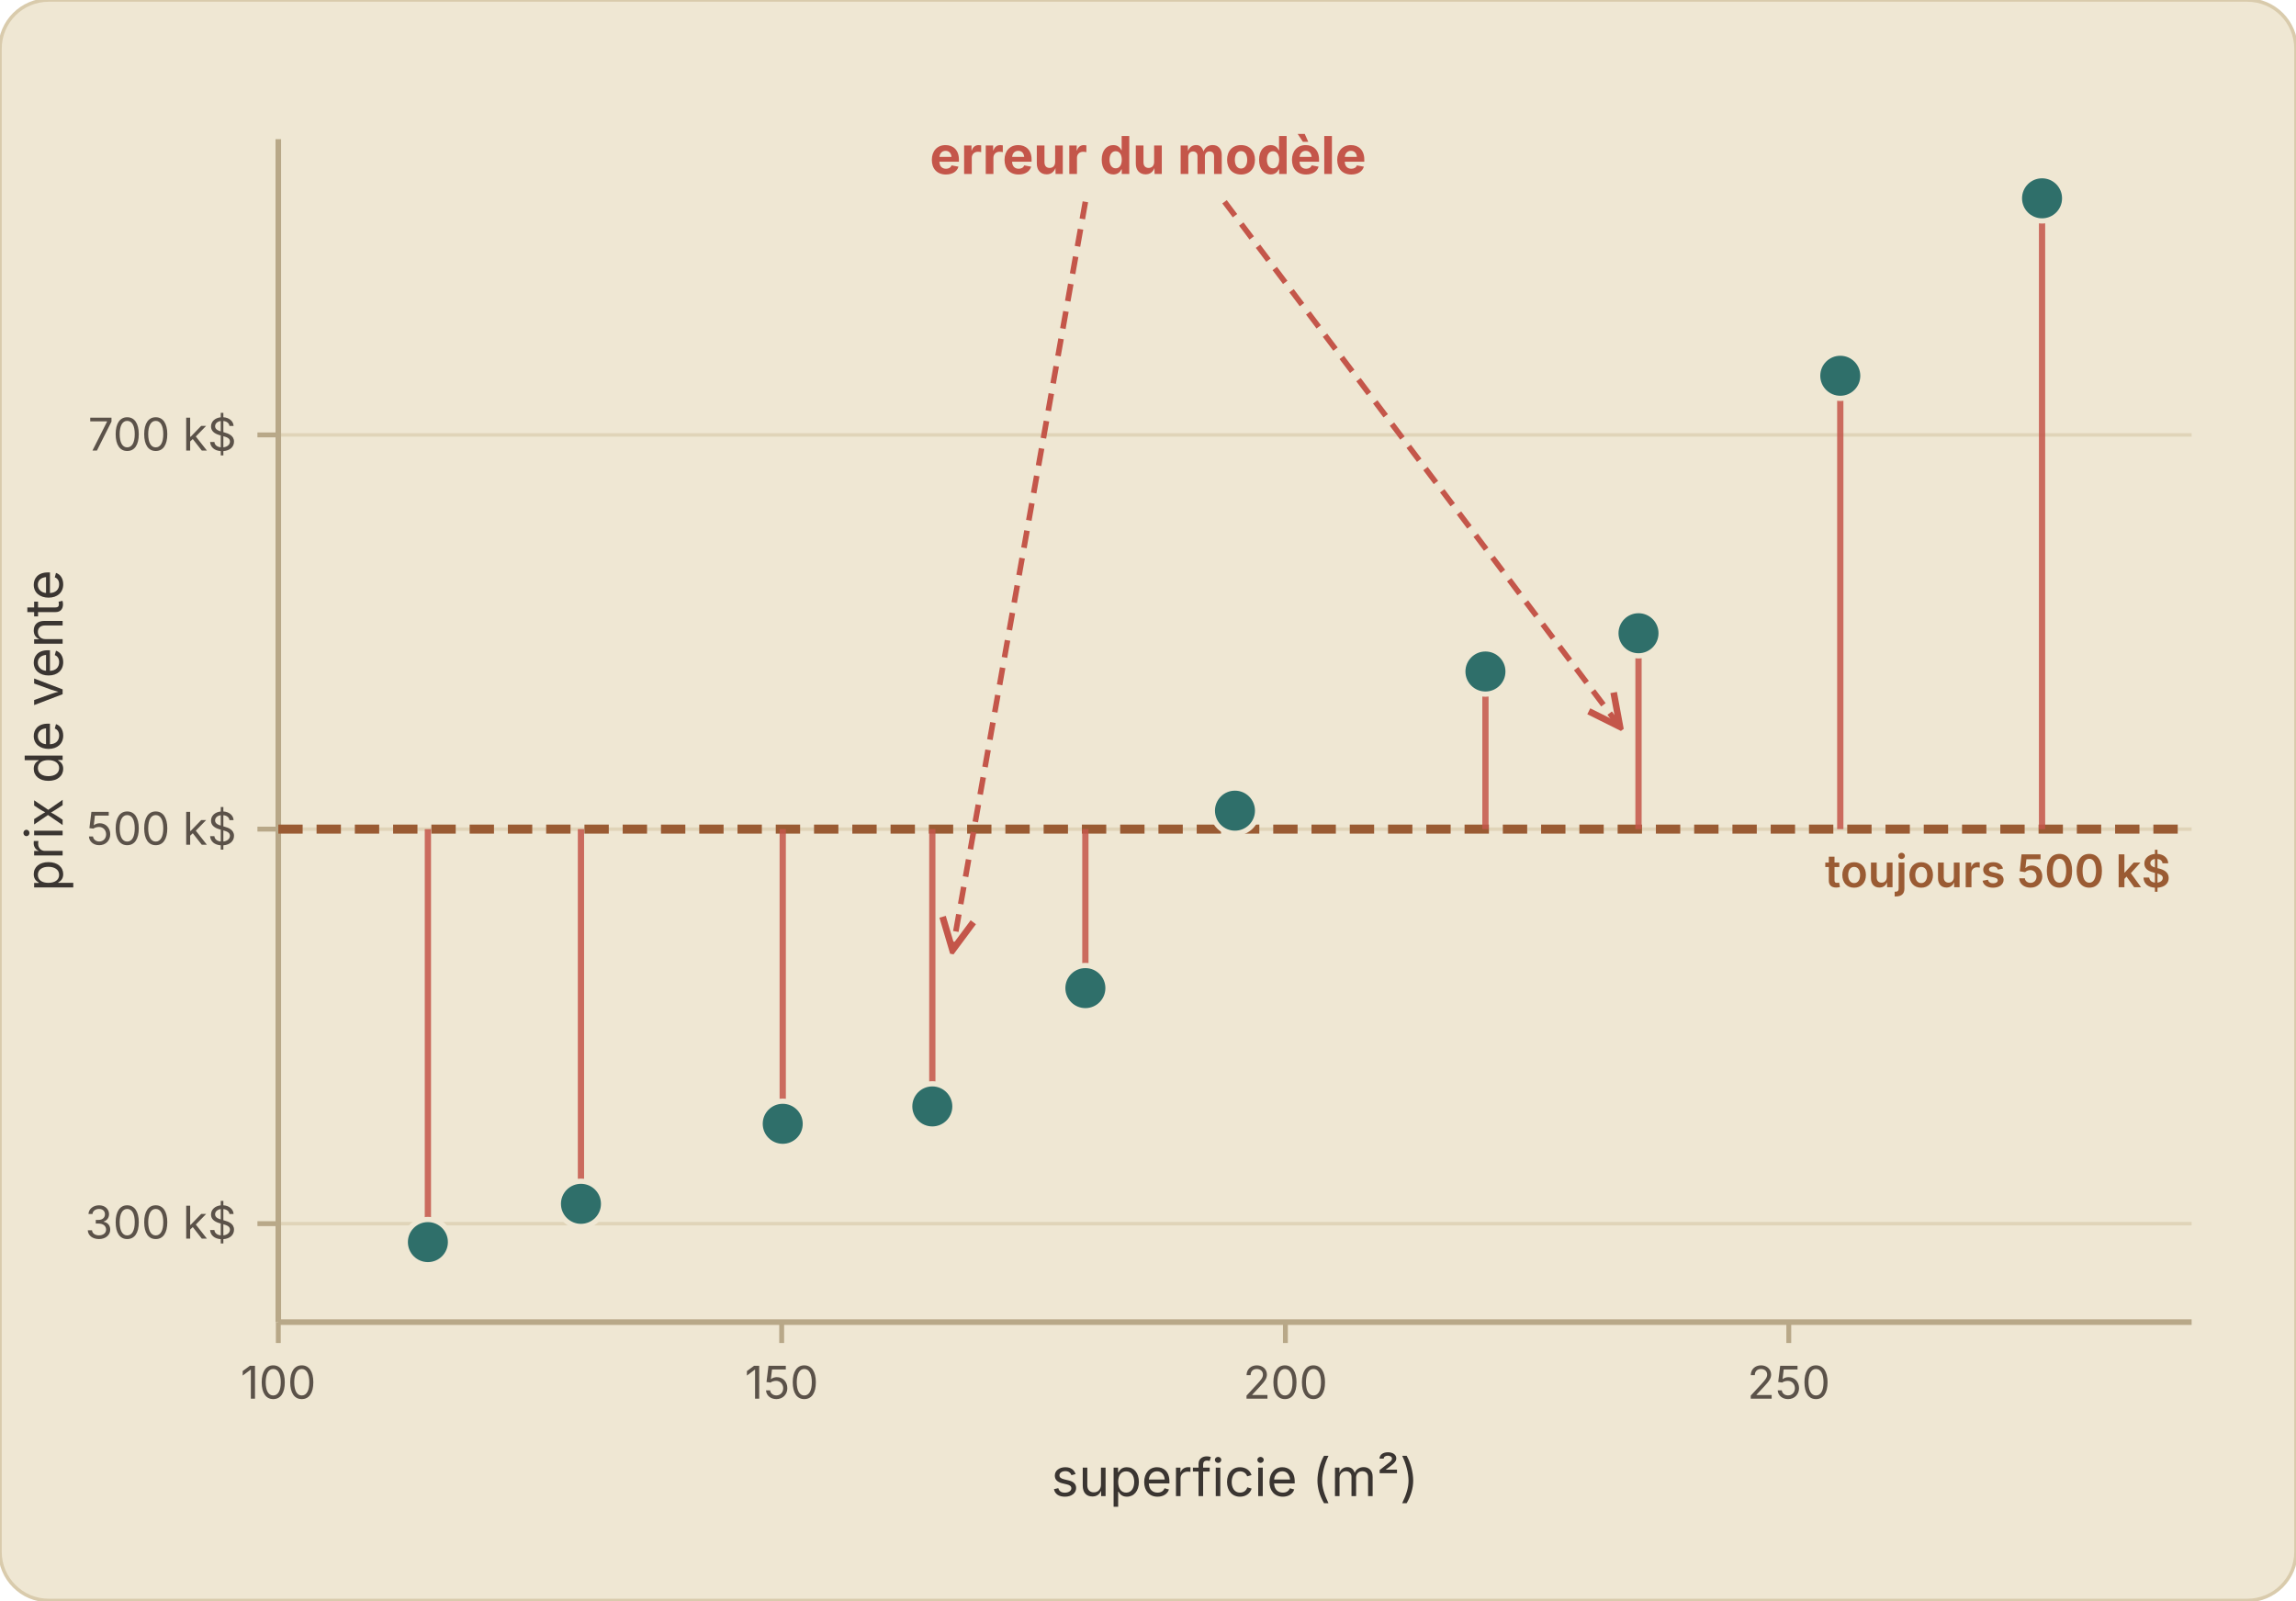
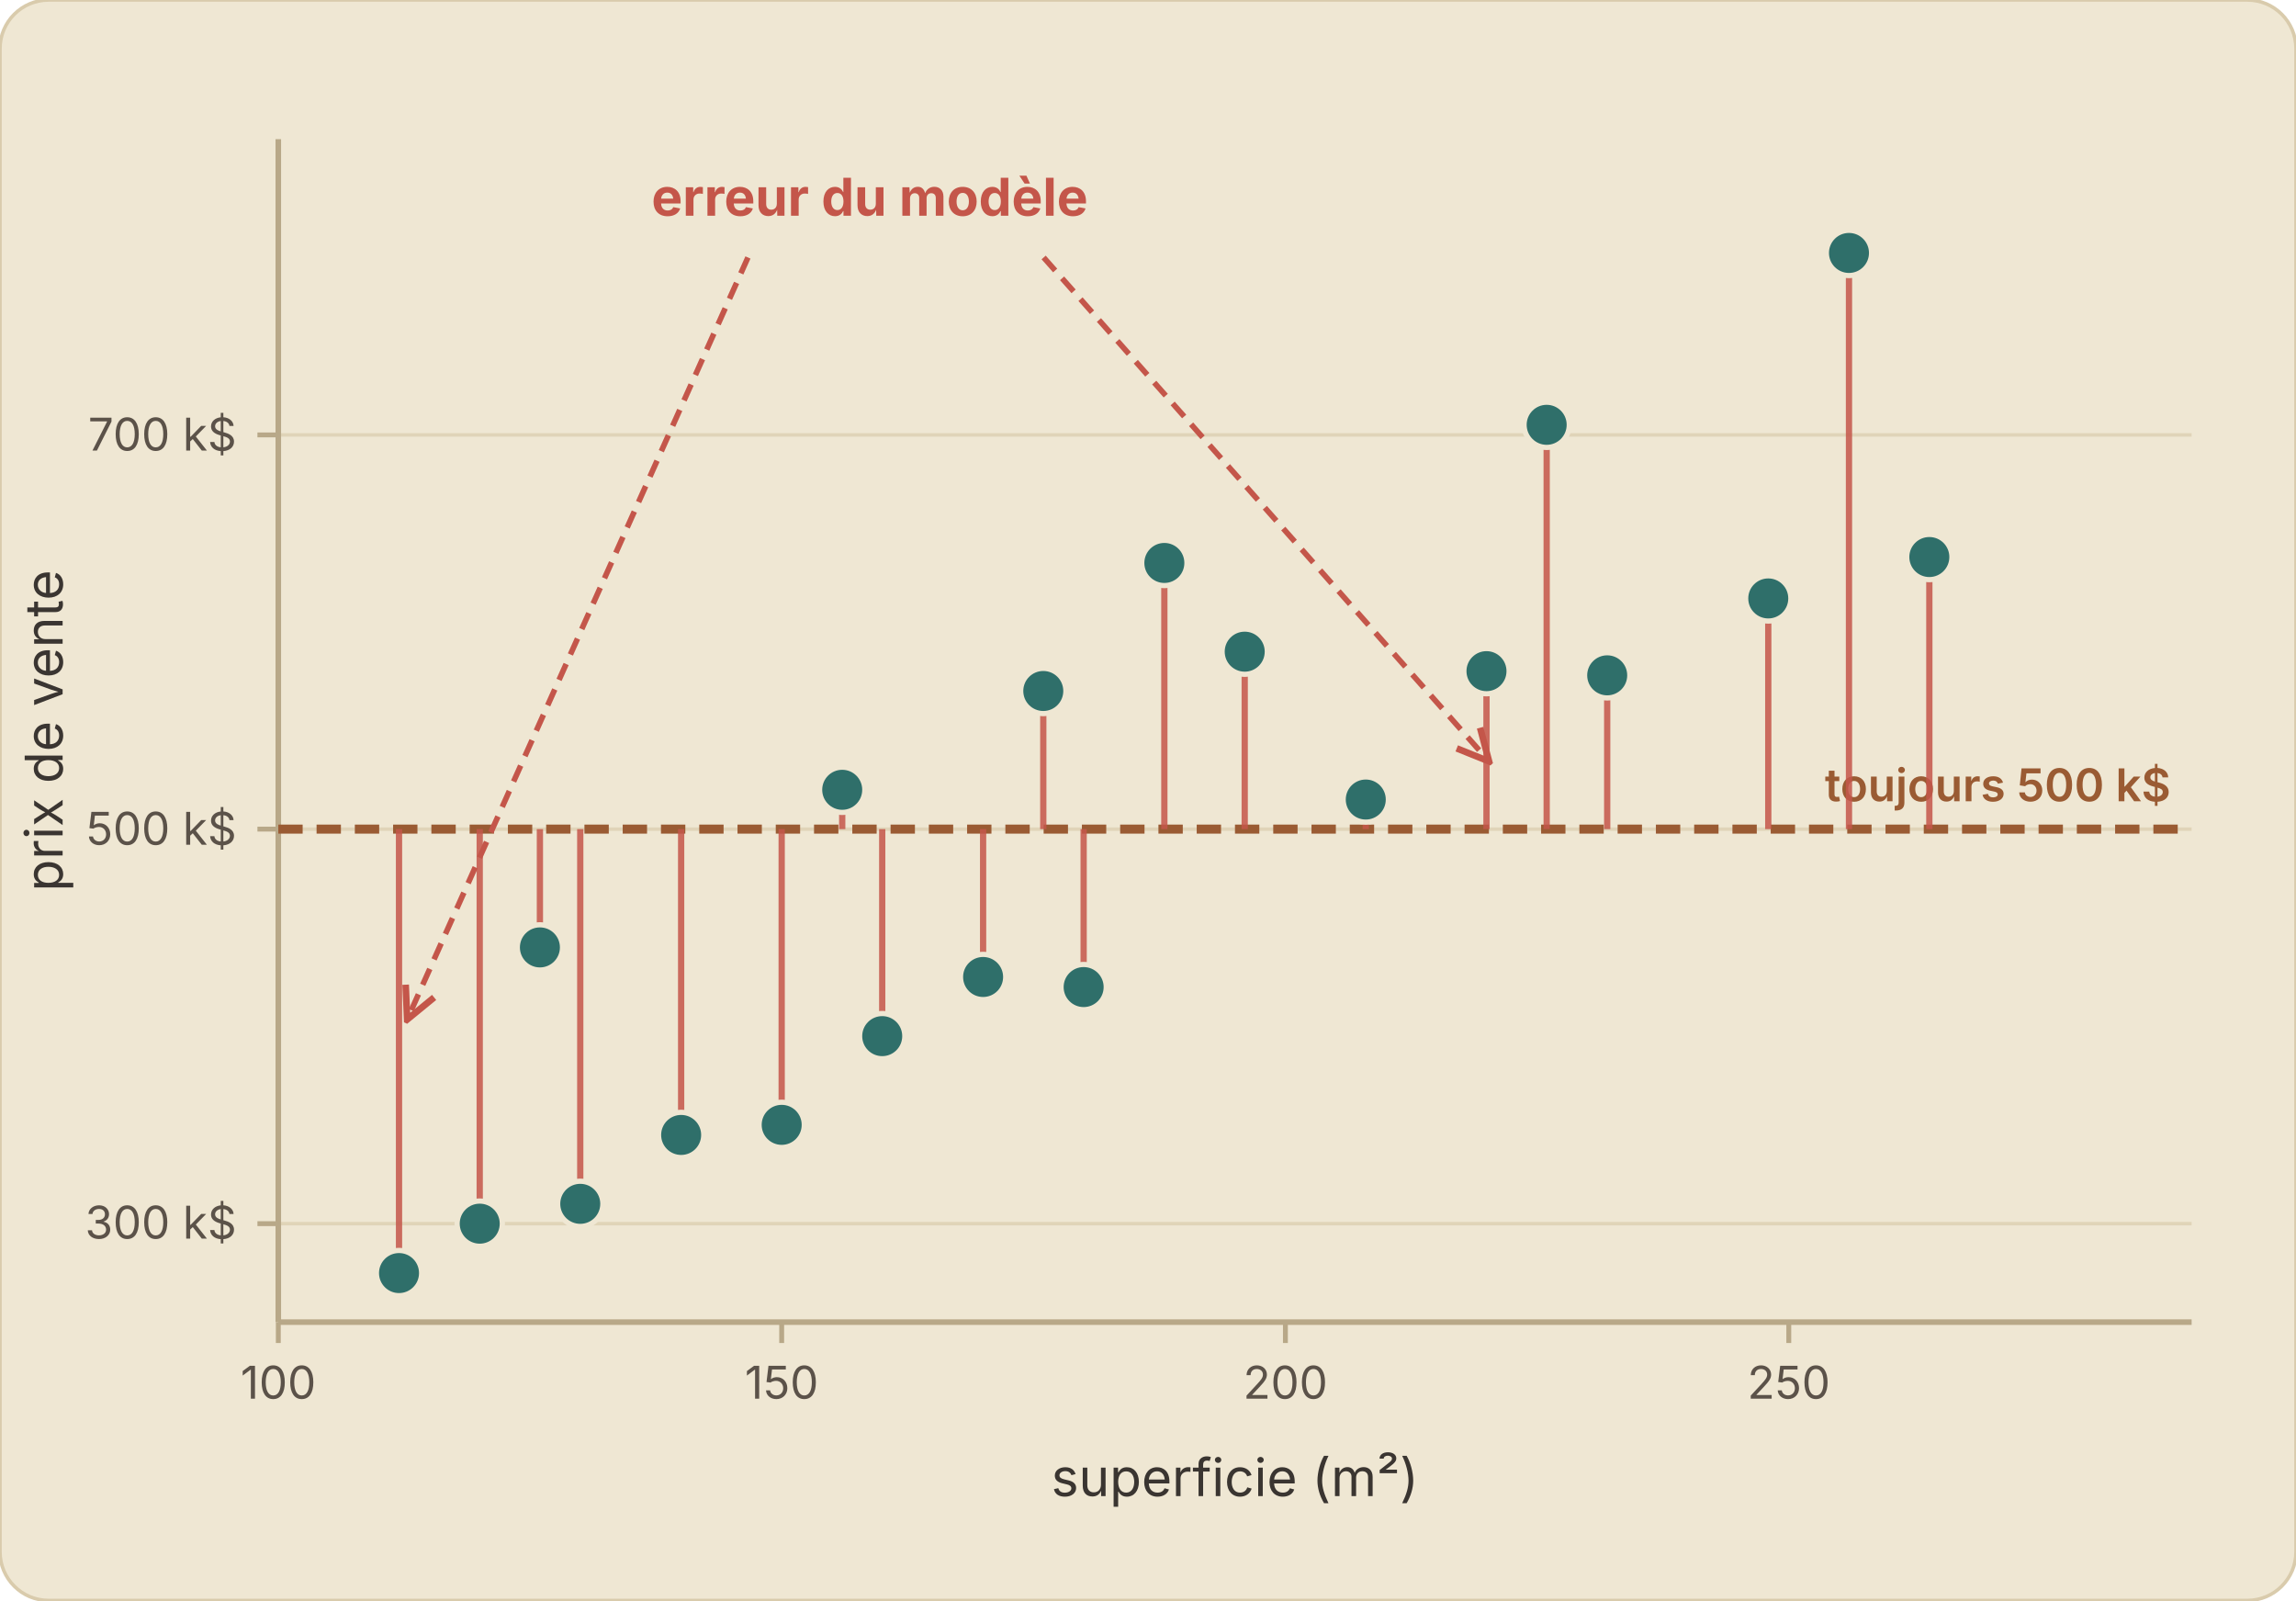
<svg xmlns="http://www.w3.org/2000/svg" viewBox="0 0 660 460" role="img" font-family="system-ui, -apple-system, sans-serif">
  <defs>
    <marker id="arrErr" viewBox="0 0 10 10" refX="8" refY="5" markerWidth="7" markerHeight="7" orient="auto">
      <path d="M1 1 L9 5 L1 9" fill="none" stroke="#c4564a" stroke-width="1.7" />
    </marker>
  </defs>
  <rect x="0" y="0" width="660" height="460" rx="14" fill="#efe7d3" stroke="#d9cbac" />
  <g stroke="#e0d4b8" stroke-width="1">
    <line x1="80" y1="351.7" x2="630" y2="351.7" />
    <line x1="80" y1="238.3" x2="630" y2="238.3" />
    <line x1="80" y1="125" x2="630" y2="125" />
  </g>
  <g stroke="#b8a888" stroke-width="1.6">
    <line x1="80" y1="40" x2="80" y2="380" />
    <line x1="80" y1="380" x2="630" y2="380" />
  </g>
  <g stroke="#b8a888" stroke-width="1.4">
    <line x1="80" y1="380" x2="80" y2="386" />
    <line x1="224.7" y1="380" x2="224.7" y2="386" />
    <line x1="369.5" y1="380" x2="369.5" y2="386" />
    <line x1="514.2" y1="380" x2="514.2" y2="386" />
  </g>
  <g font-size="13" fill="#5b5249" text-anchor="middle">
    <text x="80" y="402">100</text>
    <text x="224.7" y="402">150</text>
    <text x="369.5" y="402">200</text>
    <text x="514.2" y="402">250</text>
    <text x="355" y="430" font-size="15" fill="#3a3531">superficie (m²)</text>
  </g>
  <g stroke="#b8a888" stroke-width="1.4">
    <line x1="74" y1="351.7" x2="80" y2="351.7" />
    <line x1="74" y1="238.3" x2="80" y2="238.3" />
    <line x1="74" y1="125" x2="80" y2="125" />
  </g>
  <g font-size="13" fill="#5b5249" text-anchor="end">
    <text x="68" y="356">300 k$</text>
    <text x="68" y="242.8">500 k$</text>
    <text x="68" y="129.5">700 k$</text>
  </g>
  <text x="18" y="210" font-size="15" fill="#3a3531" text-anchor="middle" transform="rotate(-90 18 210)">prix de vente</text>
  <line x1="80" y1="238.3" x2="630" y2="238.3" stroke="#9a5b33" stroke-width="2.6" stroke-dasharray="7 4" />
-   <text x="624" y="255" font-size="13" fill="#9a5b33" text-anchor="end" font-weight="600">toujours 500 k$</text>
+   <text x="624" y="230.3" font-size="13" fill="#9a5b33" text-anchor="end" font-weight="600">toujours 500 k$</text>
  <g stroke="#c4564a" stroke-width="1.8" opacity="0.85">
-     <line x1="123" y1="357" x2="123" y2="238.3" />
-     <line x1="167" y1="346" x2="167" y2="238.3" />
-     <line x1="225" y1="323" x2="225" y2="238.3" />
-     <line x1="268" y1="318" x2="268" y2="238.3" />
-     <line x1="312" y1="284" x2="312" y2="238.3" />
-     <line x1="355" y1="233" x2="355" y2="238.3" />
-     <line x1="427" y1="193" x2="427" y2="238.3" />
-     <line x1="471" y1="182" x2="471" y2="238.3" />
-     <line x1="529" y1="108" x2="529" y2="238.3" />
-     <line x1="587" y1="57" x2="587" y2="238.3" />
+     <line x1="114.7" y1="365.9" x2="114.7" y2="238.3" />
+     <line x1="137.9" y1="351.7" x2="137.9" y2="238.3" />
+     <line x1="155.2" y1="272.3" x2="155.2" y2="238.3" />
+     <line x1="166.8" y1="346.0" x2="166.8" y2="238.3" />
+     <line x1="195.8" y1="326.2" x2="195.8" y2="238.3" />
+     <line x1="224.7" y1="323.3" x2="224.7" y2="238.3" />
+     <line x1="242.1" y1="227.0" x2="242.1" y2="238.3" />
+     <line x1="253.6" y1="297.8" x2="253.6" y2="238.3" />
+     <line x1="282.6" y1="280.8" x2="282.6" y2="238.3" />
+     <line x1="299.9" y1="198.6" x2="299.9" y2="238.3" />
+     <line x1="311.5" y1="283.7" x2="311.5" y2="238.3" />
+     <line x1="334.7" y1="161.8" x2="334.7" y2="238.3" />
+     <line x1="357.8" y1="187.3" x2="357.8" y2="238.3" />
+     <line x1="392.6" y1="229.8" x2="392.6" y2="238.3" />
+     <line x1="427.3" y1="192.9" x2="427.3" y2="238.3" />
+     <line x1="444.6" y1="122.1" x2="444.6" y2="238.3" />
+     <line x1="462.0" y1="194.1" x2="462.0" y2="238.3" />
+     <line x1="508.3" y1="172.0" x2="508.3" y2="238.3" />
+     <line x1="531.5" y1="72.7" x2="531.5" y2="238.3" />
+     <line x1="554.6" y1="160.1" x2="554.6" y2="238.3" />
  </g>
  <g fill="#2f6f6a" stroke="#efe7d3" stroke-width="1.5">
-     <circle cx="123" cy="357" r="6.5" />
-     <circle cx="167" cy="346" r="6.5" />
-     <circle cx="225" cy="323" r="6.5" />
-     <circle cx="268" cy="318" r="6.5" />
-     <circle cx="312" cy="284" r="6.5" />
-     <circle cx="355" cy="233" r="6.5" />
-     <circle cx="427" cy="193" r="6.5" />
-     <circle cx="471" cy="182" r="6.5" />
-     <circle cx="529" cy="108" r="6.5" />
-     <circle cx="587" cy="57" r="6.5" />
+     <circle cx="114.7" cy="365.9" r="6.5" />
+     <circle cx="137.9" cy="351.7" r="6.5" />
+     <circle cx="155.2" cy="272.3" r="6.5" />
+     <circle cx="166.8" cy="346.0" r="6.5" />
+     <circle cx="195.8" cy="326.2" r="6.5" />
+     <circle cx="224.7" cy="323.3" r="6.5" />
+     <circle cx="242.1" cy="227.0" r="6.5" />
+     <circle cx="253.6" cy="297.8" r="6.5" />
+     <circle cx="282.6" cy="280.8" r="6.5" />
+     <circle cx="299.9" cy="198.6" r="6.5" />
+     <circle cx="311.5" cy="283.7" r="6.5" />
+     <circle cx="334.7" cy="161.8" r="6.5" />
+     <circle cx="357.8" cy="187.3" r="6.5" />
+     <circle cx="392.6" cy="229.8" r="6.5" />
+     <circle cx="427.3" cy="192.9" r="6.5" />
+     <circle cx="444.6" cy="122.1" r="6.5" />
+     <circle cx="462.0" cy="194.1" r="6.5" />
+     <circle cx="508.3" cy="172.0" r="6.5" />
+     <circle cx="531.5" cy="72.7" r="6.5" />
+     <circle cx="554.6" cy="160.1" r="6.5" />
  </g>
-   <text x="330" y="50" font-size="15" fill="#c4564a" text-anchor="middle" font-weight="700">erreur du modèle</text>
+   <text x="250" y="62" font-size="15" fill="#c4564a" text-anchor="middle" font-weight="700">erreur du modèle</text>
  <g stroke="#c4564a" stroke-width="1.6" fill="none" stroke-dasharray="5 3">
-     <line x1="352" y1="58" x2="465" y2="208" marker-end="url(#arrErr)" />
-     <line x1="312" y1="58" x2="274" y2="272" marker-end="url(#arrErr)" />
+     <line x1="215" y1="74" x2="117.5" y2="292" marker-end="url(#arrErr)" />
+     <line x1="300" y1="74" x2="427.3" y2="218" marker-end="url(#arrErr)" />
  </g>
</svg>
